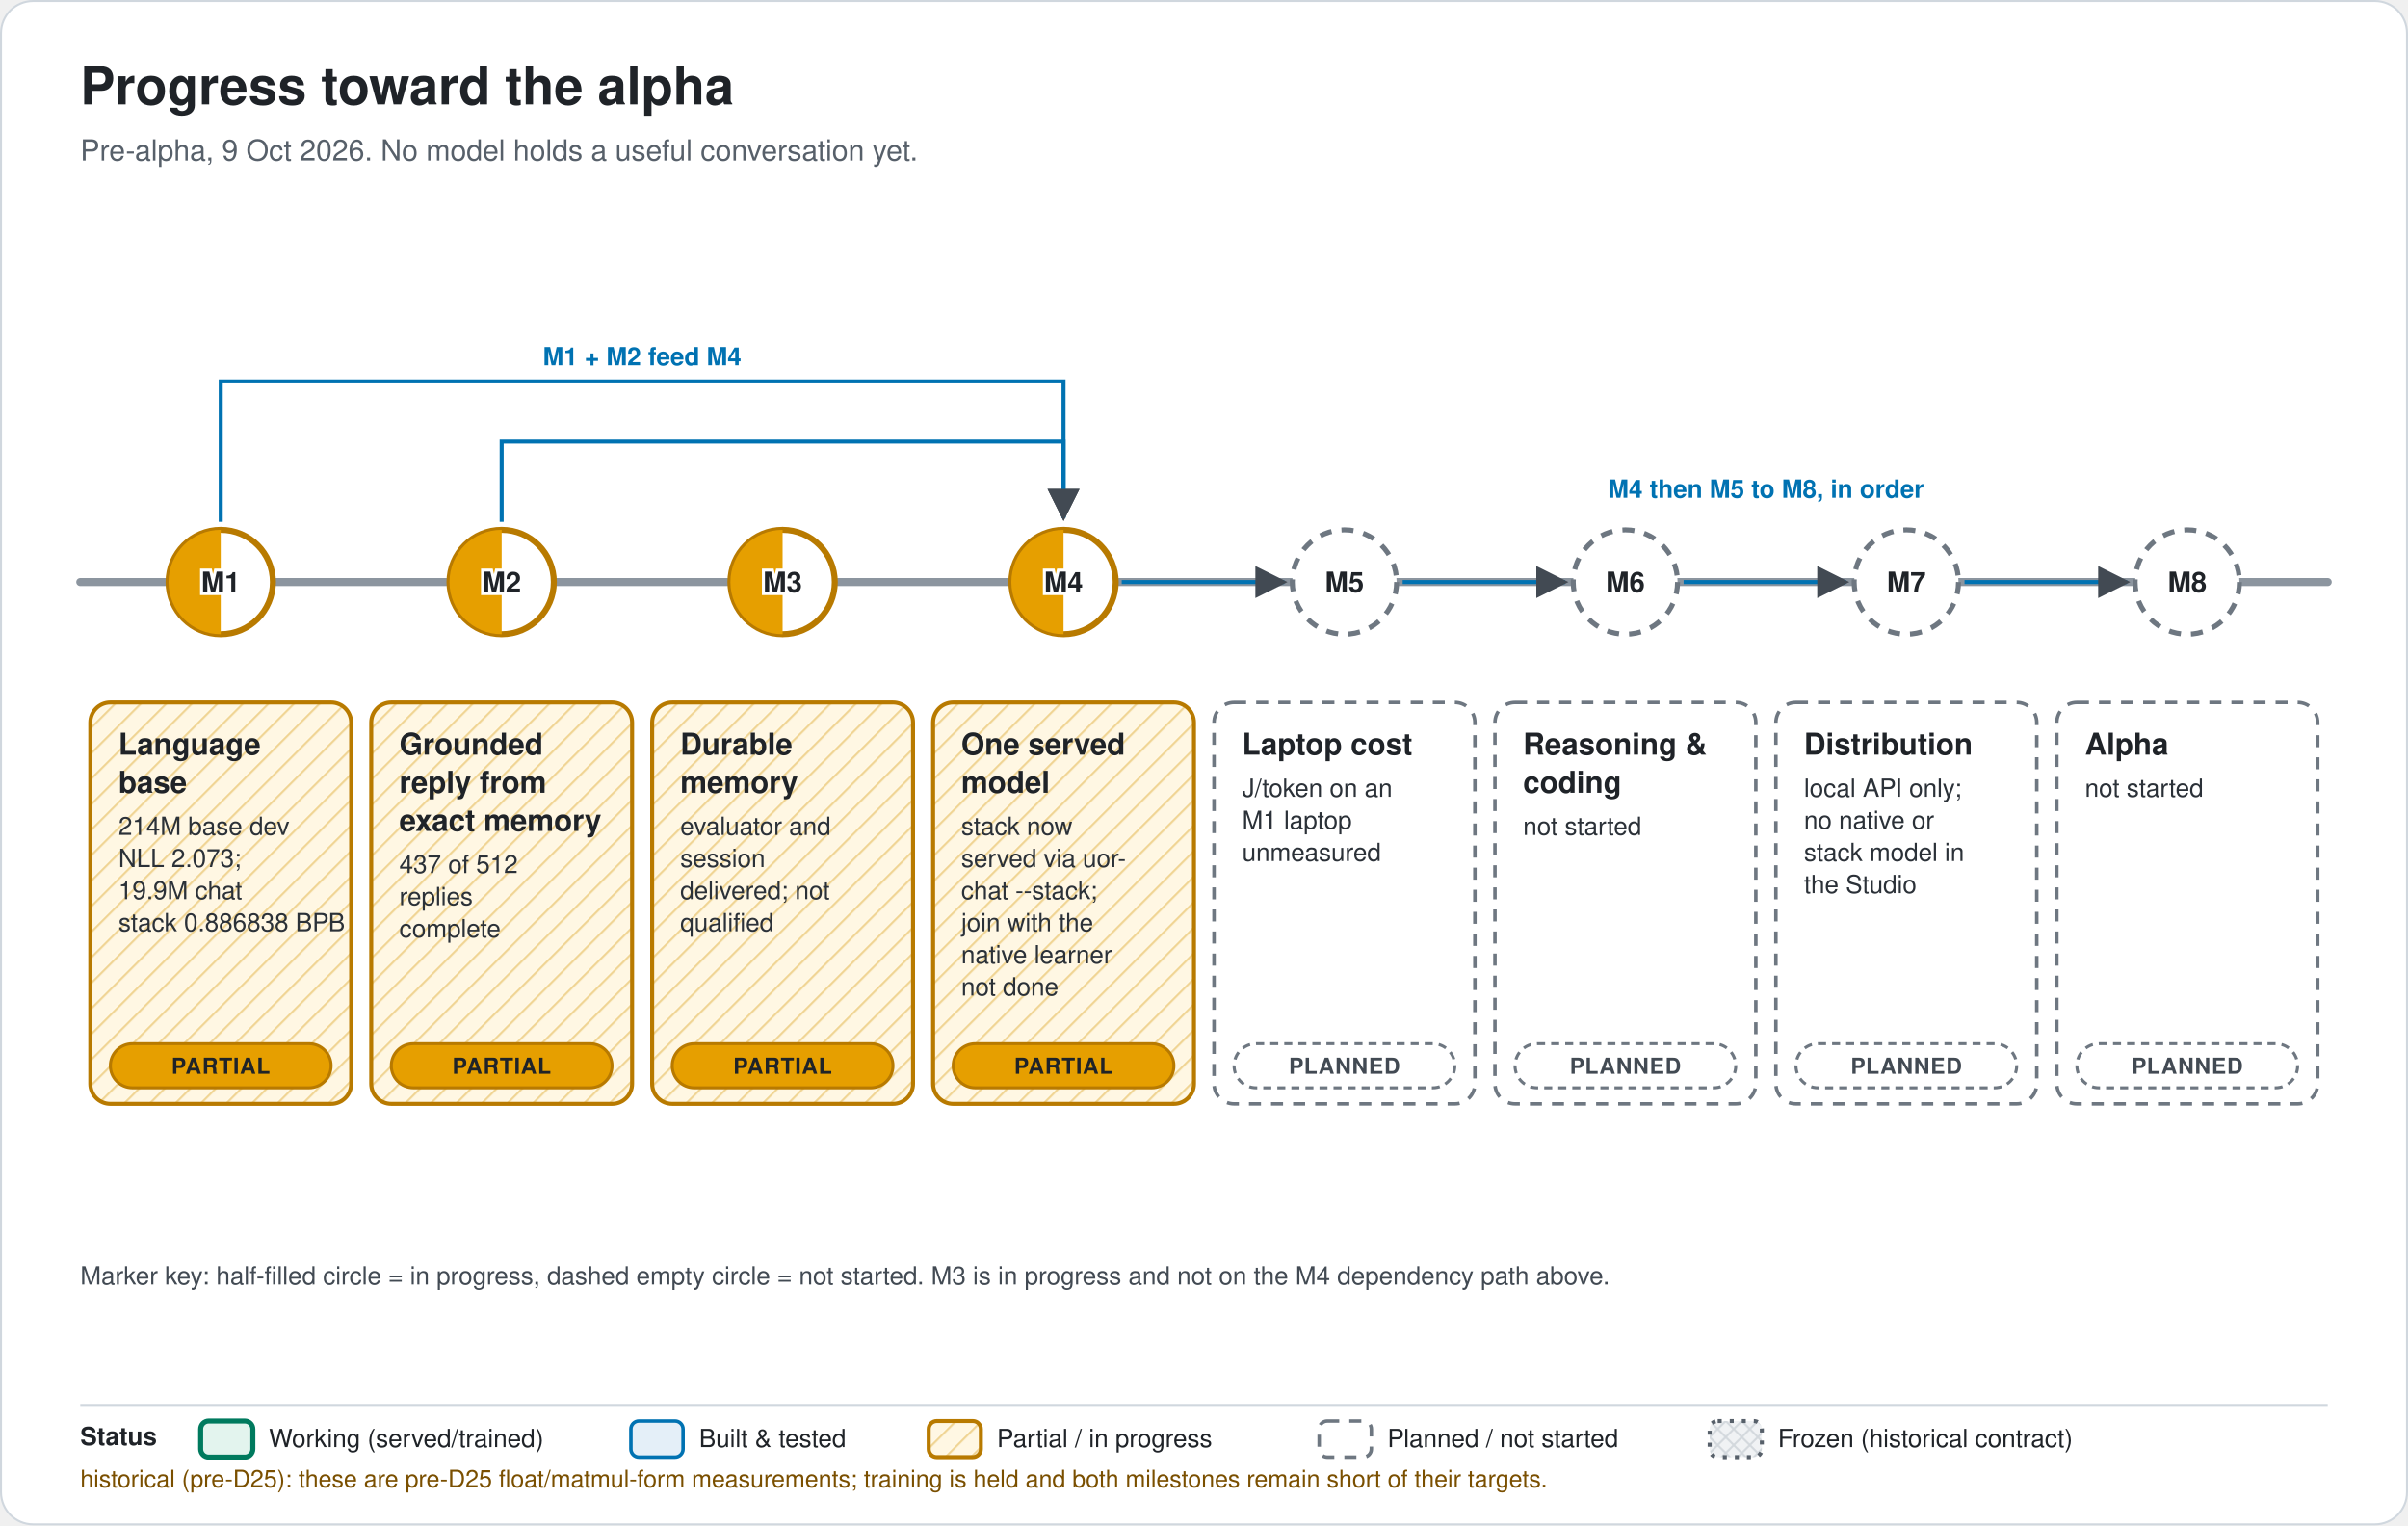
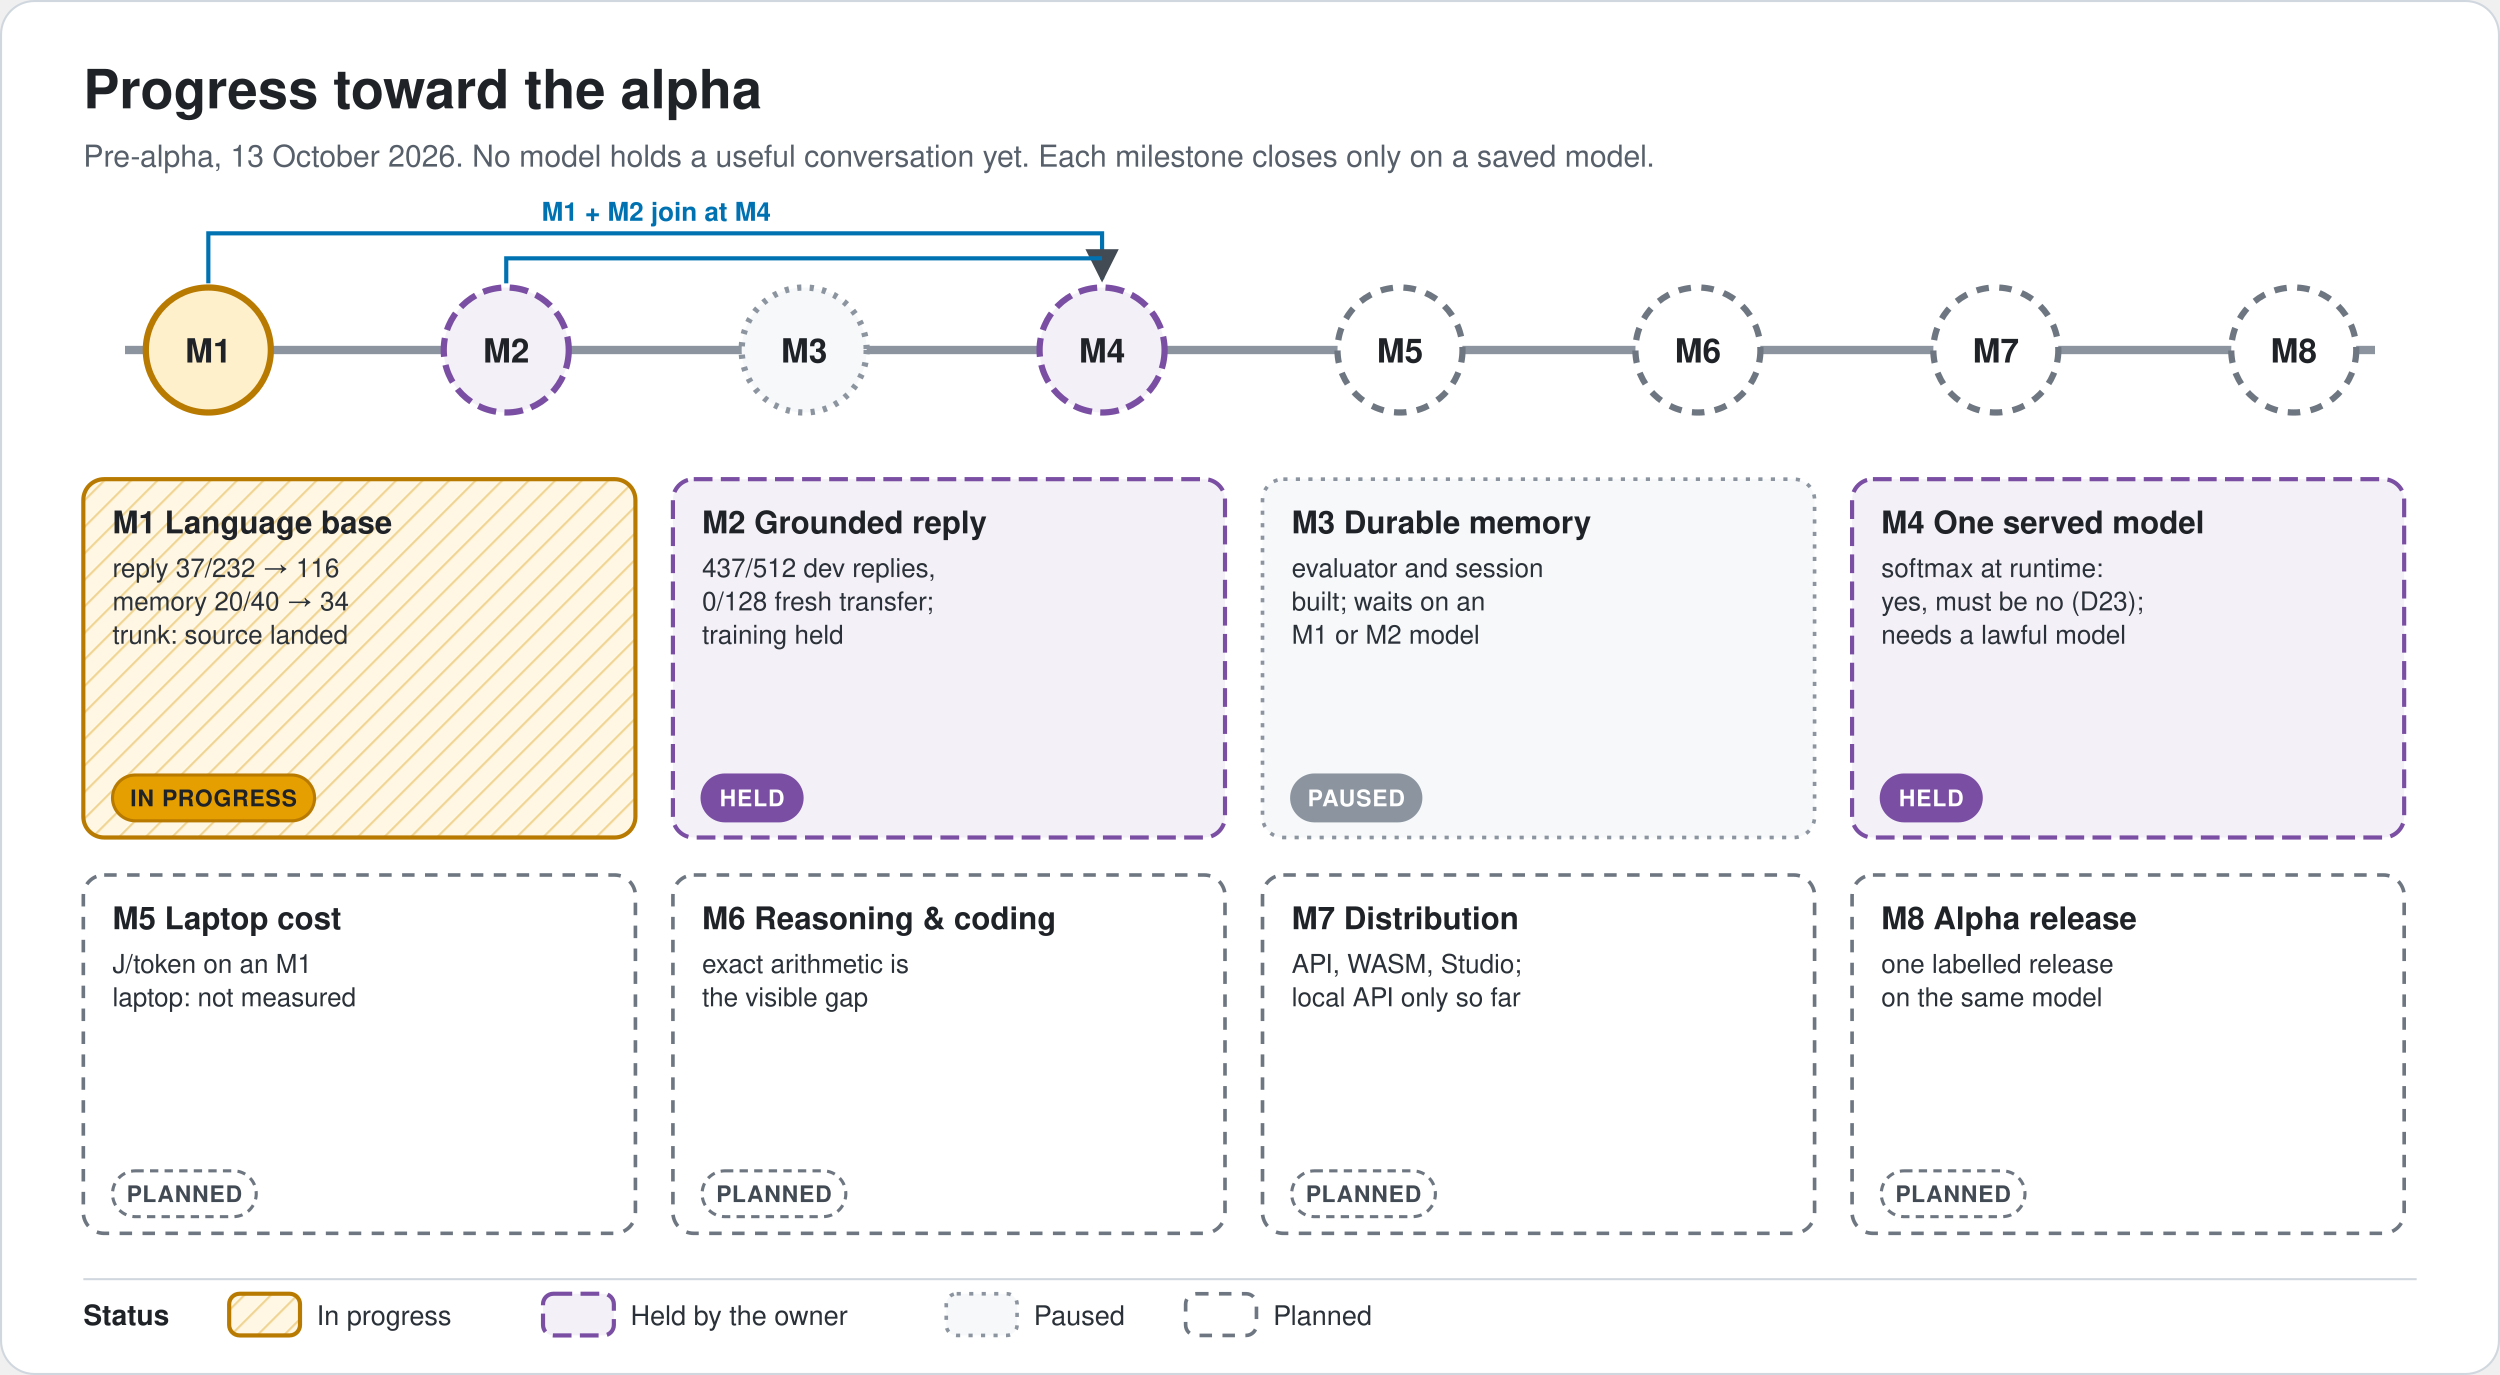
- <svg xmlns="http://www.w3.org/2000/svg" viewBox="0 0 1200 760" width="1200" height="760" role="img" aria-labelledby="t d" font-family="-apple-system, BlinkMacSystemFont, 'Segoe UI', Helvetica, Arial, sans-serif">
+ <svg xmlns="http://www.w3.org/2000/svg" viewBox="0 0 1200 660" width="1200" height="660" role="img" aria-labelledby="t d" font-family="-apple-system, BlinkMacSystemFont, 'Segoe UI', Helvetica, Arial, sans-serif">
  <defs>
    <marker id="ah" viewBox="0 0 10 10" refX="9" refY="5" markerWidth="8" markerHeight="8" orient="auto-start-reverse">
      <path d="M0,0 L10,5 L0,10 z" fill="#424A53" />
    </marker>
    <pattern id="hP" width="9" height="9" patternUnits="userSpaceOnUse" patternTransform="rotate(45)">
      <rect width="9" height="9" fill="#FFF7E3" />
      <line x1="0" y1="0" x2="0" y2="9" stroke="#F1D79A" stroke-width="2.2" />
    </pattern>
    <pattern id="hF" width="8" height="8" patternUnits="userSpaceOnUse">
      <rect width="8" height="8" fill="#F0F2F4" />
      <path d="M0,0 L8,8 M8,0 L0,8" stroke="#D3D8DD" stroke-width="1" />
    </pattern>
  </defs>
-   <rect x="0.5" y="0.5" width="1199" height="759" rx="16" fill="#FFFFFF" stroke="#D0D7DE" />
+   <rect x="0.5" y="0.5" width="1199" height="659" rx="16" fill="#FFFFFF" stroke="#D0D7DE" stroke-width="1" />
  <text x="40" y="52" font-size="26" font-weight="700" fill="#1F2328" text-anchor="start">Progress toward the alpha</text>
-   <text x="40" y="80" font-size="14.5" font-weight="400" fill="#57606A" text-anchor="start">Pre-alpha, 9 Oct 2026. No model holds a useful conversation yet.</text>
-   <line x1="40" y1="290" x2="1160" y2="290" stroke="#8C959F" stroke-width="4" stroke-linecap="round" />
-   <path d="M110,260 L110,190 L530,190 L530,258" fill="none" stroke="#0072B2" stroke-width="2" marker-end="url(#ah)" />
-   <path d="M250,260 L250,220 L530,220 L530,258" fill="none" stroke="#0072B2" stroke-width="2" marker-end="url(#ah)" />
-   <text x="320.0" y="182" font-size="12.5" font-weight="700" fill="#0072B2" text-anchor="middle">M1 + M2 feed M4</text>
-   <circle cx="110" cy="290" r="26" fill="#FFFFFF" stroke="#B87A00" stroke-width="3" />
-   <path d="M110,264 A26,26 0 0 0 110,316 Z" fill="#E69F00" />
-   <text x="110" y="295" font-size="14" font-weight="700" fill="#1F2328" text-anchor="middle" paint-order="stroke" stroke="#FFFFFF" stroke-width="3">M1</text>
-   <rect x="45" y="350" width="130" height="200" rx="10" fill="url(#hP)" stroke="#B87A00" stroke-width="2" />
-   <text x="59" y="376" font-size="15" font-weight="700" fill="#1F2328" text-anchor="start">Language</text>
-   <text x="59" y="395" font-size="15" font-weight="700" fill="#1F2328" text-anchor="start">base</text>
-   <text x="59" y="416" font-size="12.5" font-weight="400" fill="#2B3138" text-anchor="start">214M base dev</text>
-   <text x="59" y="432" font-size="12.5" font-weight="400" fill="#2B3138" text-anchor="start">NLL 2.073;</text>
-   <text x="59" y="448" font-size="12.5" font-weight="400" fill="#2B3138" text-anchor="start">19.9M chat</text>
-   <text x="59" y="464" font-size="12.5" font-weight="400" fill="#2B3138" text-anchor="start">stack 0.886838 BPB</text>
-   <rect x="55" y="520" width="110" height="22" rx="11" fill="#E69F00" stroke="#B87A00" stroke-width="1.5" />
-   <text x="110.0" y="535" font-size="11" font-weight="700" fill="#1F2328" text-anchor="middle" letter-spacing="0.4">PARTIAL</text>
-   <circle cx="250" cy="290" r="26" fill="#FFFFFF" stroke="#B87A00" stroke-width="3" />
-   <path d="M250,264 A26,26 0 0 0 250,316 Z" fill="#E69F00" />
-   <text x="250" y="295" font-size="14" font-weight="700" fill="#1F2328" text-anchor="middle" paint-order="stroke" stroke="#FFFFFF" stroke-width="3">M2</text>
-   <rect x="185" y="350" width="130" height="200" rx="10" fill="url(#hP)" stroke="#B87A00" stroke-width="2" />
-   <text x="199" y="376" font-size="15" font-weight="700" fill="#1F2328" text-anchor="start">Grounded</text>
-   <text x="199" y="395" font-size="15" font-weight="700" fill="#1F2328" text-anchor="start">reply from</text>
-   <text x="199" y="414" font-size="15" font-weight="700" fill="#1F2328" text-anchor="start">exact memory</text>
-   <text x="199" y="435" font-size="12.5" font-weight="400" fill="#2B3138" text-anchor="start">437 of 512</text>
-   <text x="199" y="451" font-size="12.5" font-weight="400" fill="#2B3138" text-anchor="start">replies</text>
-   <text x="199" y="467" font-size="12.5" font-weight="400" fill="#2B3138" text-anchor="start">complete</text>
-   <rect x="195" y="520" width="110" height="22" rx="11" fill="#E69F00" stroke="#B87A00" stroke-width="1.5" />
-   <text x="250.0" y="535" font-size="11" font-weight="700" fill="#1F2328" text-anchor="middle" letter-spacing="0.4">PARTIAL</text>
-   <circle cx="390" cy="290" r="26" fill="#FFFFFF" stroke="#B87A00" stroke-width="3" />
-   <path d="M390,264 A26,26 0 0 0 390,316 Z" fill="#E69F00" />
-   <text x="390" y="295" font-size="14" font-weight="700" fill="#1F2328" text-anchor="middle" paint-order="stroke" stroke="#FFFFFF" stroke-width="3">M3</text>
-   <rect x="325" y="350" width="130" height="200" rx="10" fill="url(#hP)" stroke="#B87A00" stroke-width="2" />
-   <text x="339" y="376" font-size="15" font-weight="700" fill="#1F2328" text-anchor="start">Durable</text>
-   <text x="339" y="395" font-size="15" font-weight="700" fill="#1F2328" text-anchor="start">memory</text>
-   <text x="339" y="416" font-size="12.5" font-weight="400" fill="#2B3138" text-anchor="start">evaluator and</text>
-   <text x="339" y="432" font-size="12.5" font-weight="400" fill="#2B3138" text-anchor="start">session</text>
-   <text x="339" y="448" font-size="12.5" font-weight="400" fill="#2B3138" text-anchor="start">delivered; not</text>
-   <text x="339" y="464" font-size="12.5" font-weight="400" fill="#2B3138" text-anchor="start">qualified</text>
-   <rect x="335" y="520" width="110" height="22" rx="11" fill="#E69F00" stroke="#B87A00" stroke-width="1.5" />
-   <text x="390.0" y="535" font-size="11" font-weight="700" fill="#1F2328" text-anchor="middle" letter-spacing="0.4">PARTIAL</text>
-   <circle cx="530" cy="290" r="26" fill="#FFFFFF" stroke="#B87A00" stroke-width="3" />
-   <path d="M530,264 A26,26 0 0 0 530,316 Z" fill="#E69F00" />
-   <text x="530" y="295" font-size="14" font-weight="700" fill="#1F2328" text-anchor="middle" paint-order="stroke" stroke="#FFFFFF" stroke-width="3">M4</text>
-   <rect x="465" y="350" width="130" height="200" rx="10" fill="url(#hP)" stroke="#B87A00" stroke-width="2" />
-   <text x="479" y="376" font-size="15" font-weight="700" fill="#1F2328" text-anchor="start">One served</text>
-   <text x="479" y="395" font-size="15" font-weight="700" fill="#1F2328" text-anchor="start">model</text>
-   <text x="479" y="416" font-size="12.5" font-weight="400" fill="#2B3138" text-anchor="start">stack now</text>
-   <text x="479" y="432" font-size="12.5" font-weight="400" fill="#2B3138" text-anchor="start">served via uor-</text>
-   <text x="479" y="448" font-size="12.5" font-weight="400" fill="#2B3138" text-anchor="start">chat --stack;</text>
-   <text x="479" y="464" font-size="12.5" font-weight="400" fill="#2B3138" text-anchor="start">join with the</text>
-   <text x="479" y="480" font-size="12.5" font-weight="400" fill="#2B3138" text-anchor="start">native learner</text>
-   <text x="479" y="496" font-size="12.5" font-weight="400" fill="#2B3138" text-anchor="start">not done</text>
-   <rect x="475" y="520" width="110" height="22" rx="11" fill="#E69F00" stroke="#B87A00" stroke-width="1.5" />
-   <text x="530.0" y="535" font-size="11" font-weight="700" fill="#1F2328" text-anchor="middle" letter-spacing="0.4">PARTIAL</text>
-   <circle cx="670" cy="290" r="26" fill="#FFFFFF" stroke="#6E7781" stroke-width="2.5" stroke-dasharray="6 5" />
-   <text x="670" y="295" font-size="14" font-weight="700" fill="#1F2328" text-anchor="middle" paint-order="stroke" stroke="#FFFFFF" stroke-width="3">M5</text>
-   <rect x="605" y="350" width="130" height="200" rx="10" fill="#FFFFFF" stroke="#6E7781" stroke-width="1.75" stroke-dasharray="6 5" />
-   <text x="619" y="376" font-size="15" font-weight="700" fill="#1F2328" text-anchor="start">Laptop cost</text>
-   <text x="619" y="397" font-size="12.5" font-weight="400" fill="#2B3138" text-anchor="start">J/token on an</text>
-   <text x="619" y="413" font-size="12.5" font-weight="400" fill="#2B3138" text-anchor="start">M1 laptop</text>
-   <text x="619" y="429" font-size="12.5" font-weight="400" fill="#2B3138" text-anchor="start">unmeasured</text>
-   <rect x="615" y="520" width="110" height="22" rx="11" fill="#FFFFFF" stroke="#6E7781" stroke-width="1.5" stroke-dasharray="4 3" />
-   <text x="670.0" y="535" font-size="11" font-weight="700" fill="#424A53" text-anchor="middle" letter-spacing="0.4">PLANNED</text>
-   <circle cx="810" cy="290" r="26" fill="#FFFFFF" stroke="#6E7781" stroke-width="2.5" stroke-dasharray="6 5" />
-   <text x="810" y="295" font-size="14" font-weight="700" fill="#1F2328" text-anchor="middle" paint-order="stroke" stroke="#FFFFFF" stroke-width="3">M6</text>
-   <rect x="745" y="350" width="130" height="200" rx="10" fill="#FFFFFF" stroke="#6E7781" stroke-width="1.75" stroke-dasharray="6 5" />
-   <text x="759" y="376" font-size="15" font-weight="700" fill="#1F2328" text-anchor="start">Reasoning &amp;</text>
-   <text x="759" y="395" font-size="15" font-weight="700" fill="#1F2328" text-anchor="start">coding</text>
-   <text x="759" y="416" font-size="12.5" font-weight="400" fill="#2B3138" text-anchor="start">not started</text>
-   <rect x="755" y="520" width="110" height="22" rx="11" fill="#FFFFFF" stroke="#6E7781" stroke-width="1.5" stroke-dasharray="4 3" />
-   <text x="810.0" y="535" font-size="11" font-weight="700" fill="#424A53" text-anchor="middle" letter-spacing="0.4">PLANNED</text>
-   <circle cx="950" cy="290" r="26" fill="#FFFFFF" stroke="#6E7781" stroke-width="2.5" stroke-dasharray="6 5" />
-   <text x="950" y="295" font-size="14" font-weight="700" fill="#1F2328" text-anchor="middle" paint-order="stroke" stroke="#FFFFFF" stroke-width="3">M7</text>
-   <rect x="885" y="350" width="130" height="200" rx="10" fill="#FFFFFF" stroke="#6E7781" stroke-width="1.75" stroke-dasharray="6 5" />
-   <text x="899" y="376" font-size="15" font-weight="700" fill="#1F2328" text-anchor="start">Distribution</text>
-   <text x="899" y="397" font-size="12.5" font-weight="400" fill="#2B3138" text-anchor="start">local API only;</text>
-   <text x="899" y="413" font-size="12.5" font-weight="400" fill="#2B3138" text-anchor="start">no native or</text>
-   <text x="899" y="429" font-size="12.5" font-weight="400" fill="#2B3138" text-anchor="start">stack model in</text>
-   <text x="899" y="445" font-size="12.5" font-weight="400" fill="#2B3138" text-anchor="start">the Studio</text>
-   <rect x="895" y="520" width="110" height="22" rx="11" fill="#FFFFFF" stroke="#6E7781" stroke-width="1.5" stroke-dasharray="4 3" />
-   <text x="950.0" y="535" font-size="11" font-weight="700" fill="#424A53" text-anchor="middle" letter-spacing="0.4">PLANNED</text>
-   <circle cx="1090" cy="290" r="26" fill="#FFFFFF" stroke="#6E7781" stroke-width="2.5" stroke-dasharray="6 5" />
-   <text x="1090" y="295" font-size="14" font-weight="700" fill="#1F2328" text-anchor="middle" paint-order="stroke" stroke="#FFFFFF" stroke-width="3">M8</text>
-   <rect x="1025" y="350" width="130" height="200" rx="10" fill="#FFFFFF" stroke="#6E7781" stroke-width="1.75" stroke-dasharray="6 5" />
-   <text x="1039" y="376" font-size="15" font-weight="700" fill="#1F2328" text-anchor="start">Alpha</text>
-   <text x="1039" y="397" font-size="12.5" font-weight="400" fill="#2B3138" text-anchor="start">not started</text>
-   <rect x="1035" y="520" width="110" height="22" rx="11" fill="#FFFFFF" stroke="#6E7781" stroke-width="1.5" stroke-dasharray="4 3" />
-   <text x="1090.0" y="535" font-size="11" font-weight="700" fill="#424A53" text-anchor="middle" letter-spacing="0.4">PLANNED</text>
-   <path d="M559,290 L640,290" fill="none" stroke="#0072B2" stroke-width="2" marker-end="url(#ah)" />
-   <path d="M699,290 L780,290" fill="none" stroke="#0072B2" stroke-width="2" marker-end="url(#ah)" />
-   <path d="M839,290 L920,290" fill="none" stroke="#0072B2" stroke-width="2" marker-end="url(#ah)" />
-   <path d="M979,290 L1060,290" fill="none" stroke="#0072B2" stroke-width="2" marker-end="url(#ah)" />
-   <text x="880.0" y="248" font-size="12.5" font-weight="700" fill="#0072B2" text-anchor="middle">M4 then M5 to M8, in order</text>
-   <text x="40" y="640" font-size="12.5" font-weight="400" fill="#424A53" text-anchor="start">Marker key: half-filled circle = in progress, dashed empty circle = not started. M3 is in progress and not on the M4 dependency path above.</text>
-   <line x1="40" y1="700" x2="1160" y2="700" stroke="#D0D7DE" />
-   <text x="40" y="720" font-size="12.5" font-weight="700" fill="#1F2328" text-anchor="start">Status</text>
-   <rect x="100" y="708" width="26" height="18" rx="4" fill="#E3F4EE" stroke="#007A5E" stroke-width="2.5" />
-   <text x="134" y="721" font-size="12.5" font-weight="400" fill="#1F2328" text-anchor="start">Working (served/trained)</text>
-   <rect x="314.4" y="708" width="26" height="18" rx="4" fill="#E4EFF8" stroke="#0072B2" stroke-width="1.75" />
-   <text x="348.4" y="721" font-size="12.5" font-weight="400" fill="#1F2328" text-anchor="start">Built &amp; tested</text>
-   <rect x="462.8" y="708" width="26" height="18" rx="4" fill="url(#hP)" stroke="#B87A00" stroke-width="2" />
-   <text x="496.8" y="721" font-size="12.5" font-weight="400" fill="#1F2328" text-anchor="start">Partial / in progress</text>
-   <rect x="657.4" y="708" width="26" height="18" rx="4" fill="#FFFFFF" stroke="#6E7781" stroke-width="1.75" stroke-dasharray="6 5" />
-   <text x="691.4" y="721" font-size="12.5" font-weight="400" fill="#1F2328" text-anchor="start">Planned / not started</text>
-   <rect x="852.0" y="708" width="26" height="18" rx="4" fill="url(#hF)" stroke="#57606A" stroke-width="2" stroke-dasharray="2 4" />
-   <text x="886.0" y="721" font-size="12.5" font-weight="400" fill="#1F2328" text-anchor="start">Frozen (historical contract)</text>
-   <text x="40" y="741" font-size="12" fill="#7a4f00">historical (pre-D25): these are pre-D25 float/matmul-form measurements; training is held and both milestones remain short of their targets.</text>
+   <text x="40" y="80" font-size="14.5" font-weight="400" fill="#57606A" text-anchor="start">Pre-alpha, 13 October 2026. No model holds a useful conversation yet. Each milestone closes only on a saved model.</text>
+   <path d="M60,168 L1140,168" fill="none" stroke="#8C959F" stroke-width="4" />
+   <circle cx="100" cy="168" r="30" fill="#FFF0CC" stroke="#B87A00" stroke-width="3" />
+   <text x="100" y="174" font-size="16" font-weight="700" fill="#1F2328" text-anchor="middle">M1</text>
+   <circle cx="243" cy="168" r="30" fill="#F4F0F8" stroke="#7A4FA3" stroke-width="3" stroke-dasharray="9 4" />
+   <text x="243" y="174" font-size="16" font-weight="700" fill="#1F2328" text-anchor="middle">M2</text>
+   <circle cx="386" cy="168" r="30" fill="#F6F8FA" stroke="#8C959F" stroke-width="3" stroke-dasharray="2 4" />
+   <text x="386" y="174" font-size="16" font-weight="700" fill="#1F2328" text-anchor="middle">M3</text>
+   <circle cx="529" cy="168" r="30" fill="#F4F0F8" stroke="#7A4FA3" stroke-width="3" stroke-dasharray="9 4" />
+   <text x="529" y="174" font-size="16" font-weight="700" fill="#1F2328" text-anchor="middle">M4</text>
+   <circle cx="672" cy="168" r="30" fill="#FFFFFF" stroke="#6E7781" stroke-width="3" stroke-dasharray="6 5" />
+   <text x="672" y="174" font-size="16" font-weight="700" fill="#1F2328" text-anchor="middle">M5</text>
+   <circle cx="815" cy="168" r="30" fill="#FFFFFF" stroke="#6E7781" stroke-width="3" stroke-dasharray="6 5" />
+   <text x="815" y="174" font-size="16" font-weight="700" fill="#1F2328" text-anchor="middle">M6</text>
+   <circle cx="958" cy="168" r="30" fill="#FFFFFF" stroke="#6E7781" stroke-width="3" stroke-dasharray="6 5" />
+   <text x="958" y="174" font-size="16" font-weight="700" fill="#1F2328" text-anchor="middle">M7</text>
+   <circle cx="1101" cy="168" r="30" fill="#FFFFFF" stroke="#6E7781" stroke-width="3" stroke-dasharray="6 5" />
+   <text x="1101" y="174" font-size="16" font-weight="700" fill="#1F2328" text-anchor="middle">M8</text>
+   <path d="M100,136 L100,112 L529,112 L529,134" fill="none" stroke="#0072B2" stroke-width="2" marker-end="url(#ah)" />
+   <path d="M243,136 L243,124 L529,124" fill="none" stroke="#0072B2" stroke-width="2" />
+   <text x="315" y="106" font-size="12.5" font-weight="700" fill="#0072B2" text-anchor="middle">M1 + M2 join at M4</text>
+   <rect x="40" y="230" width="265" height="172" rx="10" fill="url(#hP)" stroke="#B87A00" stroke-width="2" />
+   <text x="54" y="256" font-size="15" font-weight="700" fill="#1F2328" text-anchor="start">M1  Language base</text>
+   <text x="54" y="277" font-size="12.5" font-weight="400" fill="#2B3138" text-anchor="start">reply 37/232 → 116</text>
+   <text x="54" y="293" font-size="12.5" font-weight="400" fill="#2B3138" text-anchor="start">memory 20/40 → 34</text>
+   <text x="54" y="309" font-size="12.5" font-weight="400" fill="#2B3138" text-anchor="start">trunk: source landed</text>
+   <rect x="54" y="372" width="97" height="22" rx="11" fill="#E69F00" stroke="#B87A00" stroke-width="1.5" />
+   <text x="102.5" y="387" font-size="11" font-weight="700" fill="#1F2328" text-anchor="middle" letter-spacing="0.4">IN PROGRESS</text>
+   <rect x="323" y="230" width="265" height="172" rx="10" fill="#F4F0F8" stroke="#7A4FA3" stroke-width="2" stroke-dasharray="9 4" />
+   <text x="337" y="256" font-size="15" font-weight="700" fill="#1F2328" text-anchor="start">M2  Grounded reply</text>
+   <text x="337" y="277" font-size="12.5" font-weight="400" fill="#2B3138" text-anchor="start">437/512 dev replies,</text>
+   <text x="337" y="293" font-size="12.5" font-weight="400" fill="#2B3138" text-anchor="start">0/128 fresh transfer;</text>
+   <text x="337" y="309" font-size="12.5" font-weight="400" fill="#2B3138" text-anchor="start">training held</text>
+   <rect x="337" y="372" width="48" height="22" rx="11" fill="#7A4FA3" stroke="#7A4FA3" stroke-width="1.5" />
+   <text x="361" y="387" font-size="11" font-weight="700" fill="#FFFFFF" text-anchor="middle" letter-spacing="0.4">HELD</text>
+   <rect x="606" y="230" width="265" height="172" rx="10" fill="#F6F8FA" stroke="#8C959F" stroke-width="1.75" stroke-dasharray="2 4" />
+   <text x="620" y="256" font-size="15" font-weight="700" fill="#1F2328" text-anchor="start">M3  Durable memory</text>
+   <text x="620" y="277" font-size="12.5" font-weight="400" fill="#2B3138" text-anchor="start">evaluator and session</text>
+   <text x="620" y="293" font-size="12.5" font-weight="400" fill="#2B3138" text-anchor="start">built; waits on an</text>
+   <text x="620" y="309" font-size="12.5" font-weight="400" fill="#2B3138" text-anchor="start">M1 or M2 model</text>
+   <rect x="620" y="372" width="62" height="22" rx="11" fill="#8C959F" stroke="#8C959F" stroke-width="1.5" />
+   <text x="651" y="387" font-size="11" font-weight="700" fill="#FFFFFF" text-anchor="middle" letter-spacing="0.4">PAUSED</text>
+   <rect x="889" y="230" width="265" height="172" rx="10" fill="#F4F0F8" stroke="#7A4FA3" stroke-width="2" stroke-dasharray="9 4" />
+   <text x="903" y="256" font-size="15" font-weight="700" fill="#1F2328" text-anchor="start">M4  One served model</text>
+   <text x="903" y="277" font-size="12.5" font-weight="400" fill="#2B3138" text-anchor="start">softmax at runtime:</text>
+   <text x="903" y="293" font-size="12.5" font-weight="400" fill="#2B3138" text-anchor="start">yes, must be no (D23);</text>
+   <text x="903" y="309" font-size="12.5" font-weight="400" fill="#2B3138" text-anchor="start">needs a lawful model</text>
+   <rect x="903" y="372" width="48" height="22" rx="11" fill="#7A4FA3" stroke="#7A4FA3" stroke-width="1.5" />
+   <text x="927" y="387" font-size="11" font-weight="700" fill="#FFFFFF" text-anchor="middle" letter-spacing="0.4">HELD</text>
+   <rect x="40" y="420" width="265" height="172" rx="10" fill="#FFFFFF" stroke="#6E7781" stroke-width="1.75" stroke-dasharray="6 5" />
+   <text x="54" y="446" font-size="15" font-weight="700" fill="#1F2328" text-anchor="start">M5  Laptop cost</text>
+   <text x="54" y="467" font-size="12.5" font-weight="400" fill="#2B3138" text-anchor="start">J/token on an M1</text>
+   <text x="54" y="483" font-size="12.5" font-weight="400" fill="#2B3138" text-anchor="start">laptop: not measured</text>
+   <rect x="54" y="562" width="69" height="22" rx="11" fill="#FFFFFF" stroke="#6E7781" stroke-width="1.5" stroke-dasharray="4 3" />
+   <text x="88.5" y="577" font-size="11" font-weight="700" fill="#424A53" text-anchor="middle" letter-spacing="0.4">PLANNED</text>
+   <rect x="323" y="420" width="265" height="172" rx="10" fill="#FFFFFF" stroke="#6E7781" stroke-width="1.75" stroke-dasharray="6 5" />
+   <text x="337" y="446" font-size="15" font-weight="700" fill="#1F2328" text-anchor="start">M6  Reasoning &amp; coding</text>
+   <text x="337" y="467" font-size="12.5" font-weight="400" fill="#2B3138" text-anchor="start">exact arithmetic is</text>
+   <text x="337" y="483" font-size="12.5" font-weight="400" fill="#2B3138" text-anchor="start">the visible gap</text>
+   <rect x="337" y="562" width="69" height="22" rx="11" fill="#FFFFFF" stroke="#6E7781" stroke-width="1.5" stroke-dasharray="4 3" />
+   <text x="371.5" y="577" font-size="11" font-weight="700" fill="#424A53" text-anchor="middle" letter-spacing="0.4">PLANNED</text>
+   <rect x="606" y="420" width="265" height="172" rx="10" fill="#FFFFFF" stroke="#6E7781" stroke-width="1.75" stroke-dasharray="6 5" />
+   <text x="620" y="446" font-size="15" font-weight="700" fill="#1F2328" text-anchor="start">M7  Distribution</text>
+   <text x="620" y="467" font-size="12.5" font-weight="400" fill="#2B3138" text-anchor="start">API, WASM, Studio;</text>
+   <text x="620" y="483" font-size="12.5" font-weight="400" fill="#2B3138" text-anchor="start">local API only so far</text>
+   <rect x="620" y="562" width="69" height="22" rx="11" fill="#FFFFFF" stroke="#6E7781" stroke-width="1.5" stroke-dasharray="4 3" />
+   <text x="654.5" y="577" font-size="11" font-weight="700" fill="#424A53" text-anchor="middle" letter-spacing="0.4">PLANNED</text>
+   <rect x="889" y="420" width="265" height="172" rx="10" fill="#FFFFFF" stroke="#6E7781" stroke-width="1.75" stroke-dasharray="6 5" />
+   <text x="903" y="446" font-size="15" font-weight="700" fill="#1F2328" text-anchor="start">M8  Alpha release</text>
+   <text x="903" y="467" font-size="12.5" font-weight="400" fill="#2B3138" text-anchor="start">one labelled release</text>
+   <text x="903" y="483" font-size="12.5" font-weight="400" fill="#2B3138" text-anchor="start">on the same model</text>
+   <rect x="903" y="562" width="69" height="22" rx="11" fill="#FFFFFF" stroke="#6E7781" stroke-width="1.5" stroke-dasharray="4 3" />
+   <text x="937.5" y="577" font-size="11" font-weight="700" fill="#424A53" text-anchor="middle" letter-spacing="0.4">PLANNED</text>
+   <path d="M40,614 L1160,614" fill="none" stroke="#D0D7DE" stroke-width="1" />
+   <text x="40" y="636" font-size="13.5" font-weight="700" fill="#1F2328" text-anchor="start">Status</text>
+   <rect x="110" y="621" width="34" height="20" rx="5" fill="url(#hP)" stroke="#B87A00" stroke-width="2" />
+   <text x="152" y="636" font-size="13" font-weight="400" fill="#2B3138" text-anchor="start">In progress</text>
+   <rect x="260.65" y="621" width="34" height="20" rx="5" fill="#F4F0F8" stroke="#7A4FA3" stroke-width="2" stroke-dasharray="9 4" />
+   <text x="302.65" y="636" font-size="13" font-weight="400" fill="#2B3138" text-anchor="start">Held by the owner</text>
+   <rect x="454.2" y="621" width="34" height="20" rx="5" fill="#F6F8FA" stroke="#8C959F" stroke-width="1.75" stroke-dasharray="2 4" />
+   <text x="496.2" y="636" font-size="13" font-weight="400" fill="#2B3138" text-anchor="start">Paused</text>
+   <rect x="569.1" y="621" width="34" height="20" rx="5" fill="#FFFFFF" stroke="#6E7781" stroke-width="1.75" stroke-dasharray="6 5" />
+   <text x="611.1" y="636" font-size="13" font-weight="400" fill="#2B3138" text-anchor="start">Planned</text>
</svg>
